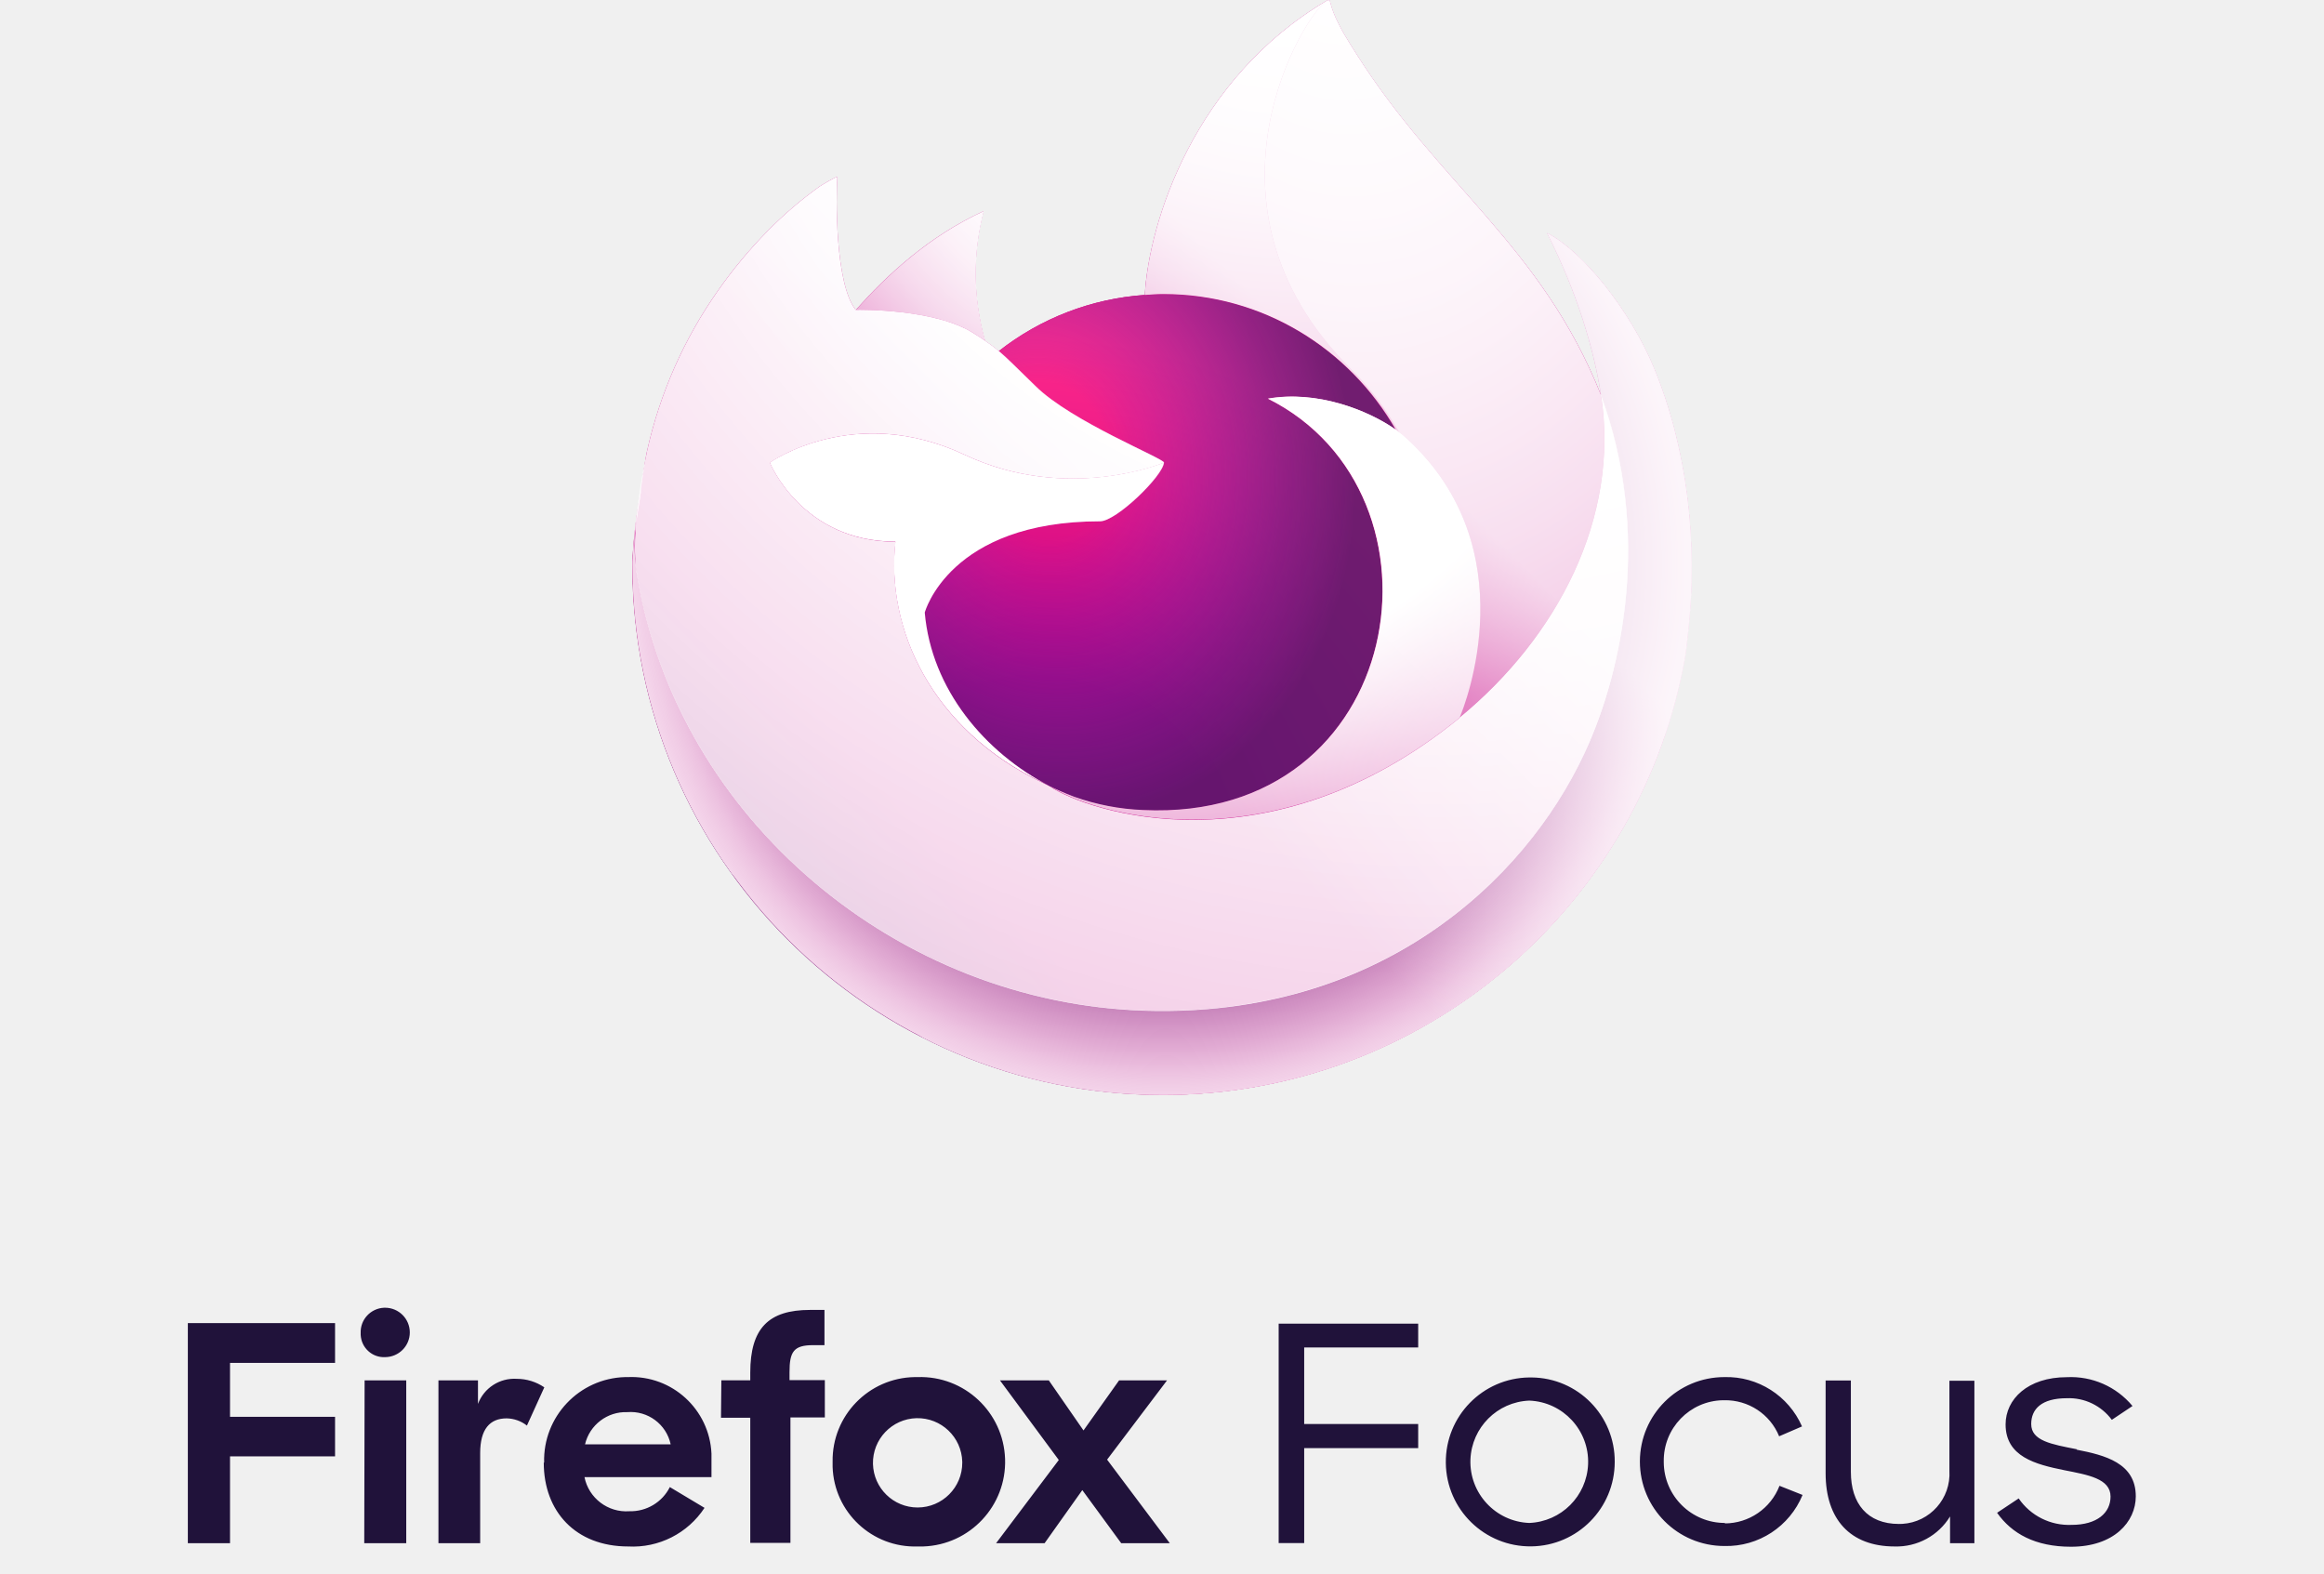
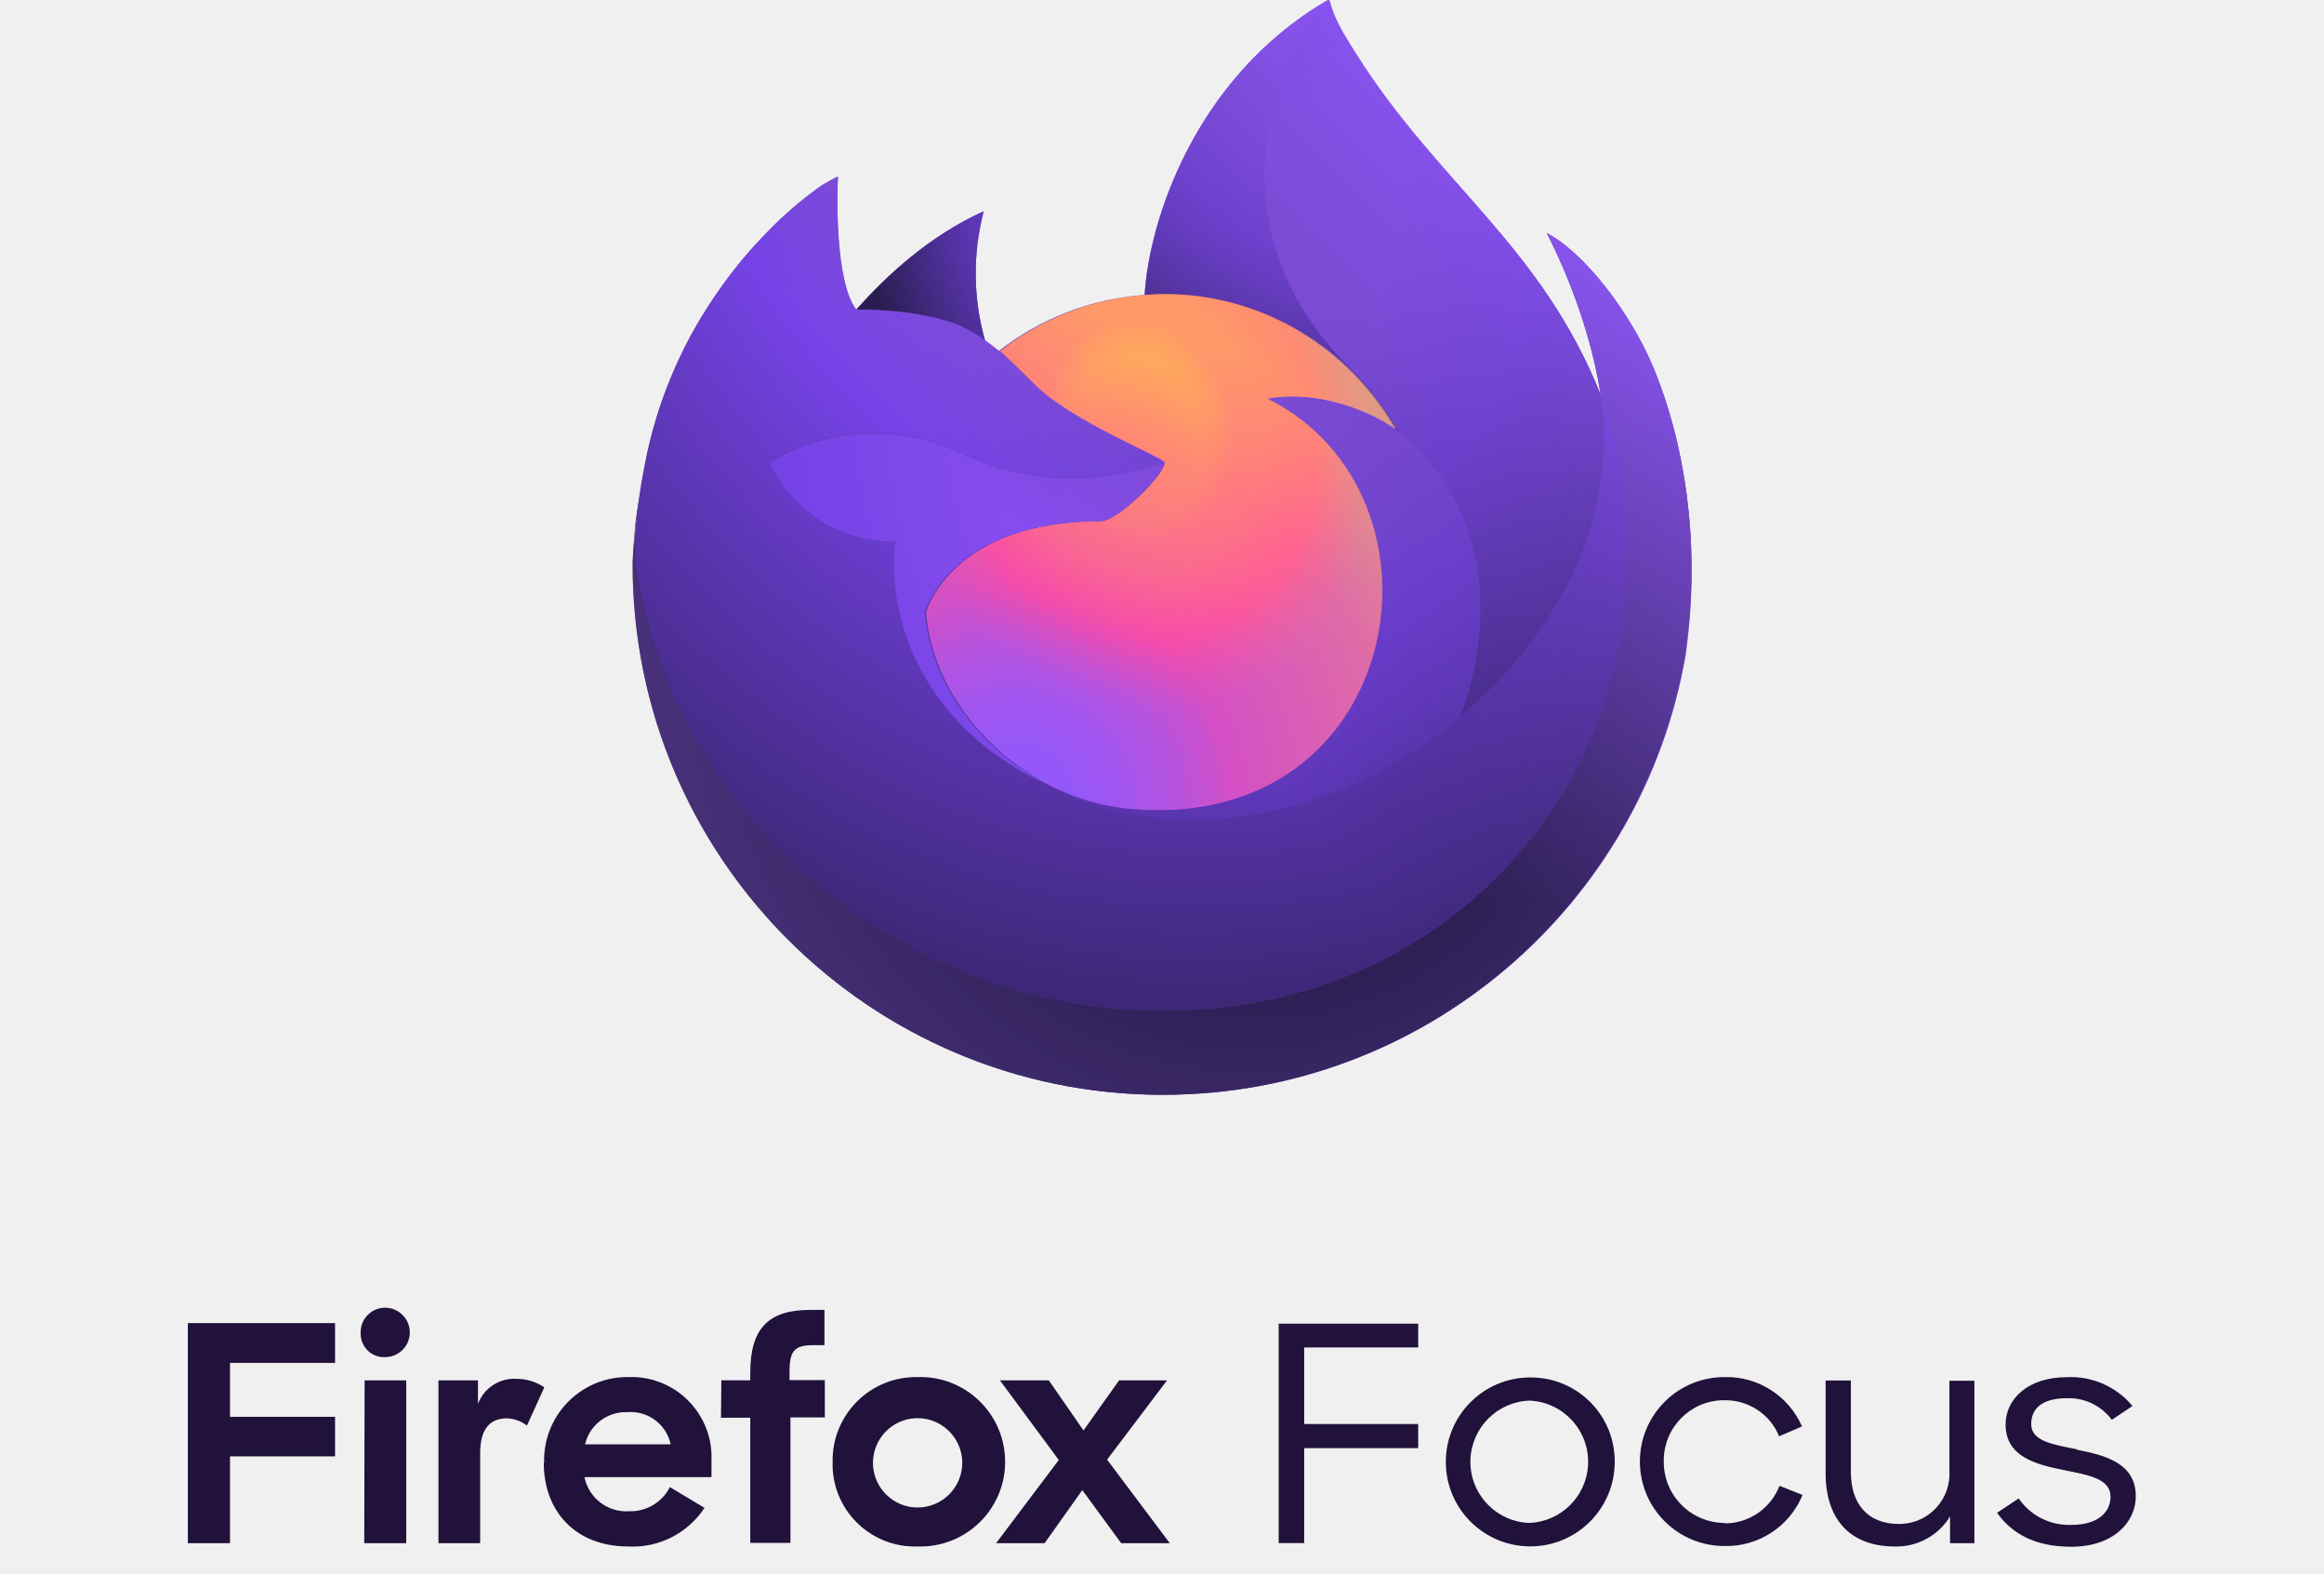
- <svg xmlns="http://www.w3.org/2000/svg" xmlns:xlink="http://www.w3.org/1999/xlink" xml:space="preserve" viewBox="0 0 254 172" width="254" height="172">
-   <path fill="#20123A" d="M20.53 144.59h16.09v4.35H25.14v5.89h11.48v4.32H25.14v9.49h-4.61v-24.05zm21.56-1.68c1.49 0 2.7 1.21 2.7 2.7 0 1.49-1.21 2.69-2.7 2.7-1.41.07-2.6-1.02-2.67-2.43v-.2c-.06-1.47 1.09-2.71 2.57-2.77h.14m-2.28 7.94h4.55v17.79h-4.59l.04-17.79zm17.74 4.94c-.63-.5-1.41-.77-2.21-.79-1.85 0-2.9 1.19-2.9 3.79v9.85h-4.56v-17.79h4.32v2.57c.66-1.75 2.38-2.86 4.25-2.74 1.07 0 2.12.33 3 .93l-1.9 4.18zm1.88 4.05c-.14-5.02 3.82-9.21 8.85-9.35h.31c4.83-.21 8.91 3.53 9.13 8.36.01.23.01.47 0 .7v1.87H63.88c.46 2.3 2.57 3.9 4.91 3.73 1.86.05 3.59-.98 4.42-2.64l3.79 2.27c-1.83 2.79-5.01 4.4-8.34 4.22-5.77 0-9.23-3.85-9.23-9.16m4.51-2h9.36c-.47-2.2-2.5-3.7-4.74-3.52-2.18-.08-4.12 1.4-4.62 3.52m14.9-7H82V150c0-4.84 2-6.85 6.53-6.85h1.58V147h-1.25c-2.11 0-2.57.72-2.57 2.93v.89h3.86v4.08h-3.76v13.71H82v-13.68h-3.2l.04-4.09zm12.16 8.9c-.08-5.03 3.94-9.17 8.97-9.25h.32c5.11-.17 9.39 3.84 9.56 8.95.17 5.11-3.84 9.39-8.95 9.56-.2.01-.41.01-.61 0-4.97.16-9.13-3.73-9.29-8.7-.01-.19-.01-.37 0-.56m14.17 0c-.07-2.69-2.3-4.82-5-4.76-2.69.07-4.82 2.3-4.76 5 .07 2.65 2.23 4.76 4.88 4.76 2.7 0 4.89-2.2 4.88-4.9v-.1m10.55-.19-6.43-8.7h5.34l3.79 5.47 3.89-5.47h5.24l-6.55 8.66 6.85 9.13h-5.31l-4.25-5.8-4.12 5.8h-5.3l6.85-9.09zm24.03 9.08h2.79v-10.38H155v-2.63h-12.46v-8.37H155v-2.6h-15.25v23.98zm27.39-18.1c-5.1.06-9.18 4.24-9.12 9.34.06 5.1 4.24 9.18 9.34 9.12 5.05-.06 9.12-4.17 9.12-9.23.04-5.06-4.03-9.19-9.09-9.23h-.25m0 15.9c-3.69-.14-6.57-3.25-6.43-6.94.14-3.49 2.93-6.29 6.43-6.43 3.69.14 6.57 3.25 6.43 6.94-.14 3.5-2.94 6.29-6.43 6.43m21.41 0c-3.68.02-6.69-2.95-6.71-6.63v-.08c-.06-3.64 2.84-6.64 6.48-6.7h.13c2.62-.05 5.01 1.51 6 3.94l2.5-1.08c-1.47-3.35-4.82-5.49-8.48-5.39-5.1 0-9.23 4.12-9.24 9.22 0 5.1 4.12 9.23 9.22 9.24h.02c3.73.09 7.12-2.13 8.54-5.58l-2.52-1c-.96 2.48-3.34 4.11-6 4.11m24.57-5.75c.18 3.02-2.12 5.62-5.14 5.8-.12.01-.25.01-.37.01-3.46 0-5.26-2.23-5.26-5.68v-10h-2.76V161c0 5 2.66 8 7.55 8 2.46.07 4.77-1.18 6.05-3.28v2.92h2.66v-17.75h-2.73v9.84zm13.94-2.35c-2.79-.55-5-.92-5-2.76 0-1.64 1.13-2.82 3.89-2.82 1.93-.08 3.77.81 4.92 2.36l2.26-1.51c-1.76-2.12-4.42-3.29-7.18-3.15-4.26 0-6.69 2.4-6.69 5.16 0 3.54 3.29 4.37 6.39 5 2.62.52 5.08.92 5.08 2.89 0 1.77-1.46 3.09-4.25 3.09-2.3.1-4.49-.99-5.79-2.89l-2.36 1.57c1.6 2.27 4.16 3.71 8.08 3.71 4.69 0 7.08-2.72 7.08-5.51 0-3.65-3.39-4.5-6.48-5.1" />
-   <linearGradient id="a" x1="173.049" x2="76.831" y1="155.448" y2="62.617" gradientTransform="matrix(1 0 0 -1 0 174)" gradientUnits="userSpaceOnUse">
-     <stop offset="0" stop-color="#c60084" />
-     <stop offset=".76" stop-color="#c60084" />
-     <stop offset="1" stop-color="#4e1a69" />
+ <svg xmlns="http://www.w3.org/2000/svg" width="254" height="172" viewBox="0 0 254 172">
+   <path fill="#20123A" d="M20.53 144.59h16.09v4.35H25.14v5.89h11.48v4.32H25.14v9.49h-4.61v-24.05zm21.56-1.68c1.49 0 2.7 1.21 2.7 2.7 0 1.49-1.21 2.69-2.7 2.7-1.41.07-2.6-1.02-2.67-2.43v-.2c-.06-1.47 1.09-2.71 2.57-2.77h.14m-2.28 7.94h4.55v17.79h-4.59l.04-17.79zm17.74 4.94c-.63-.5-1.41-.77-2.21-.79-1.85 0-2.9 1.19-2.9 3.79v9.85h-4.56v-17.79h4.32v2.57c.66-1.75 2.38-2.86 4.25-2.74 1.07 0 2.12.33 3 .93l-1.9 4.18zm1.88 4.05c-.14-5.02 3.82-9.21 8.85-9.35h.31c4.83-.21 8.91 3.53 9.13 8.36.01.23.01.47 0 .7v1.87H63.88c.46 2.3 2.57 3.9 4.91 3.73 1.86.05 3.59-.98 4.42-2.64l3.79 2.27c-1.83 2.79-5.01 4.4-8.34 4.22-5.77 0-9.23-3.85-9.23-9.16m4.51-2h9.36c-.47-2.2-2.5-3.7-4.74-3.52-2.18-.08-4.12 1.4-4.62 3.52m14.9-7H82V150c0-4.84 2-6.85 6.53-6.85h1.58V147h-1.25c-2.11 0-2.57.72-2.57 2.93v.89h3.86v4.08h-3.76v13.71H82v-13.68h-3.2l.04-4.09zm12.16 8.9c-.08-5.03 3.94-9.17 8.97-9.25h.32c5.11-.17 9.39 3.84 9.56 8.95s-3.84 9.39-8.95 9.56c-.2.01-.41.01-.61 0-4.97.16-9.13-3.73-9.29-8.7-.01-.19-.01-.37 0-.56m14.17 0c-.07-2.69-2.3-4.82-5-4.76-2.69.07-4.82 2.3-4.76 5 .07 2.65 2.23 4.76 4.88 4.76 2.7 0 4.89-2.2 4.88-4.9v-.1m10.55-.19-6.43-8.7h5.34l3.79 5.47 3.89-5.47h5.24l-6.55 8.66 6.85 9.13h-5.31l-4.25-5.8-4.12 5.8h-5.3l6.85-9.09zm24.03 9.08h2.79v-10.38H155v-2.63h-12.46v-8.37H155v-2.6h-15.25v23.98zm27.39-18.1c-5.1.06-9.18 4.24-9.12 9.34.06 5.1 4.24 9.18 9.34 9.12 5.05-.06 9.12-4.17 9.12-9.23.04-5.06-4.03-9.19-9.09-9.23h-.25m0 15.9c-3.69-.14-6.57-3.25-6.43-6.94.14-3.49 2.93-6.29 6.43-6.43 3.69.14 6.57 3.25 6.43 6.94-.14 3.5-2.94 6.29-6.43 6.43m21.41 0c-3.68.02-6.69-2.95-6.71-6.63v-.08c-.06-3.64 2.84-6.64 6.48-6.7h.13c2.62-.05 5.01 1.51 6 3.94l2.5-1.08c-1.47-3.35-4.82-5.49-8.48-5.39-5.1 0-9.23 4.12-9.24 9.22 0 5.1 4.12 9.23 9.22 9.24h.02c3.73.09 7.12-2.13 8.54-5.58l-2.52-1c-.96 2.48-3.34 4.11-6 4.11m24.57-5.75c.18 3.02-2.12 5.62-5.14 5.8-.12.01-.25.01-.37.01-3.46 0-5.26-2.23-5.26-5.68v-10h-2.76V161c0 5 2.66 8 7.55 8 2.46.07 4.77-1.18 6.05-3.28v2.92h2.66v-17.75h-2.73v9.84zm13.94-2.35c-2.79-.55-5-.92-5-2.76 0-1.64 1.13-2.82 3.89-2.82 1.93-.08 3.77.81 4.92 2.36l2.26-1.51c-1.76-2.12-4.42-3.29-7.18-3.15-4.26 0-6.69 2.4-6.69 5.16 0 3.54 3.29 4.37 6.39 5 2.62.52 5.08.92 5.08 2.89 0 1.77-1.46 3.09-4.25 3.09-2.3.1-4.49-.99-5.79-2.89l-2.36 1.57c1.6 2.27 4.16 3.71 8.08 3.71 4.69 0 7.08-2.72 7.08-5.51 0-3.65-3.39-4.5-6.48-5.1" />
+   <linearGradient id="a" x1="179.043" x2="78.807" y1="748.768" y2="811.909" gradientTransform="translate(0 -718)" gradientUnits="userSpaceOnUse">
+     <stop offset="0" stop-color="#9658f9" />
+     <stop offset=".13" stop-color="#9356f4" />
+     <stop offset=".29" stop-color="#8951e5" />
+     <stop offset=".46" stop-color="#7a49cd" />
+     <stop offset=".64" stop-color="#643dab" />
+     <stop offset=".82" stop-color="#492e81" />
+     <stop offset="1" stop-color="#291d4f" />
  </linearGradient>
-   <path fill="url(#a)" d="M180.73 40.15c-2.52-6.06-7.62-12.6-11.63-14.67 3.26 6.39 5.15 12.81 5.87 17.59 0 0 0 .03.01.1-6.55-16.34-17.67-22.92-26.74-37.27-.46-.72-.92-1.45-1.37-2.22-.25-.44-.46-.83-.64-1.21-.38-.73-.67-1.49-.87-2.28 0-.08-.05-.15-.13-.16-.04-.01-.07-.01-.11 0-.01 0-.02.01-.03.02-.01 0-.03.02-.04.02l.02-.03c-14.56 8.53-19.5 24.3-19.95 32.19-5.82.4-11.38 2.54-15.96 6.14-.48-.41-.98-.78-1.5-1.13-1.32-4.62-1.38-9.51-.16-14.16-5.95 2.71-10.59 6.99-13.95 10.78h-.03c-2.3-2.91-2.14-12.51-2.01-14.51-.03-.13-1.71.88-1.93 1.03-2.03 1.45-3.92 3.07-5.67 4.85-1.98 2.01-3.79 4.18-5.41 6.49-3.73 5.28-6.37 11.25-7.78 17.56-.03.13-.05.26-.08.38-.11.51-.5 3.06-.57 3.62v.13c-.51 2.64-.83 5.32-.96 8v.3c0 32.01 25.95 57.95 57.96 57.95 28.67 0 52.47-20.81 57.13-48.15.1-.74.18-1.49.26-2.24 1.18-9.94-.1-20.38-3.73-29.12zm-66.81 45.37c.27.13.53.27.8.4l.04.02-.84-.42zm13.26-34.96zm47.8-7.38v-.06.06z" />
-   <defs>
-     <path id="b" d="M180.73 40.15c-2.52-6.06-7.62-12.6-11.63-14.67 3.26 6.39 5.15 12.81 5.87 17.59v.11c5.47 14.83 2.49 29.91-1.8 39.11-6.64 14.25-22.72 28.86-47.89 28.15-27.17-.77-51.13-20.94-55.6-47.38-.82-4.17 0-6.28.41-9.67-.5 2.61-.69 3.36-.94 8v.3c-.01 32.01 25.94 57.95 57.95 57.95 28.67 0 52.47-20.81 57.13-48.15.1-.74.18-1.49.26-2.24 1.15-9.92-.13-20.36-3.76-29.1z" />
-   </defs>
-   <clipPath id="c">
-     <use xlink:href="#b" overflow="visible" />
-   </clipPath>
-   <g fill="#FFF" clip-path="url(#c)">
-     <path d="M68.85 25.48h116.79v94.17H68.85z" />
-     <path d="M92.34 107.03C85.99 101.87 80.18 96.08 75 89.75c-2.54-3.1-4.91-6.31-7.1-9.61h.71v-54.9h117.27v94.66h-73.1v.6c-7.25-3.79-14.1-8.3-20.44-13.47z" />
-     <path d="M125.55 66.22c-10.56-8.56-18.3-20.1-22.22-33.11-.63-2.09-1.16-4.21-1.59-6.36-.11-.54-.21-1.07-.3-1.61v.1h84.45v53.81h.95c-.53.14-1.05.28-1.58.42-1.06.27-2.13.51-3.2.72-2.14.43-4.3.76-6.47.98-18.02 1.87-36.02-3.51-50.04-14.95z" />
-   </g>
-   <radialGradient id="d" cx="-9505.143" cy="10250.57" r="19.488" gradientTransform="matrix(6.2 0 0 -6.2 59059.387 63615.199)" gradientUnits="userSpaceOnUse">
-     <stop offset=".3" stop-color="#4e1a69" />
-     <stop offset=".38" stop-color="#830e75" stop-opacity=".6" />
-     <stop offset=".46" stop-color="#b40480" stop-opacity=".24" />
-     <stop offset=".5" stop-color="#c60084" stop-opacity=".1" />
+   <path fill="url(#a)" d="M180.69 40.14c-2.53-6.05-7.62-12.6-11.63-14.66 3.26 6.38 5.14 12.79 5.87 17.58v.09c-6.55-16.32-17.67-22.9-26.74-37.23-.46-.73-.91-1.45-1.37-2.23-.25-.43-.45-.82-.63-1.2-.37-.73-.67-1.49-.87-2.29 0-.04-.01-.07-.03-.1-.03-.03-.06-.04-.09-.04-.03-.01-.07-.01-.1 0l-.03.01c-.01 0-.03.01-.04.01l.01-.03c-14.56 8.52-19.49 24.29-19.94 32.18-5.81.4-11.37 2.54-15.95 6.14-.48-.4-.99-.78-1.49-1.14-1.32-4.62-1.37-9.51-.16-14.15-5.95 2.71-10.58 6.99-13.94 10.78h.01c-2.3-2.91-2.14-12.51-2-14.51-.03-.12-1.72.88-1.93 1.03-2.03 1.45-3.92 3.06-5.66 4.86-1.99 2-3.8 4.18-5.41 6.49-3.74 5.28-6.38 11.24-7.79 17.55-.03.12-.04.25-.07.39-.1.51-.51 3.06-.57 3.62v.12c-.51 2.63-.82 5.31-.94 8v.3c0 32 25.93 57.93 57.93 57.93 28.65 0 52.44-20.8 57.11-48.12.1-.73.18-1.48.27-2.23 1.1-9.97-.2-20.42-3.82-29.15zm-66.77 45.35c.27.13.52.27.81.39l.04.03c-.29-.14-.57-.29-.85-.42zm61.03-42.31v-.06.06z" />
+   <radialGradient id="b" cx="-625.427" cy="31.104" r="1.993" gradientTransform="matrix(-23.5301 55.8694 -59 -24.8486 -12716.594 35734.168)" gradientUnits="userSpaceOnUse">
+     <stop offset="0" stop-color="#9658f9" />
+     <stop offset=".65" stop-color="#291d4f" />
  </radialGradient>
-   <path fill="url(#d)" d="M180.73 40.15c-2.52-6.06-7.62-12.6-11.63-14.67 3.26 6.39 5.15 12.81 5.87 17.59v.11c5.47 14.83 2.49 29.91-1.8 39.11-6.64 14.25-22.72 28.86-47.89 28.15-27.17-.77-51.13-20.94-55.6-47.38-.82-4.17 0-6.28.41-9.67-.5 2.61-.69 3.36-.94 8v.3c-.01 32.01 25.94 57.95 57.95 57.95 28.67 0 52.47-20.81 57.13-48.15.1-.74.18-1.49.26-2.24 1.15-9.92-.13-20.36-3.76-29.1z" />
-   <radialGradient id="e" cx="-9502.975" cy="10262.793" r="14.116" gradientTransform="matrix(6.2 0 0 -6.2 59059.387 63615.199)" gradientUnits="userSpaceOnUse">
-     <stop offset=".17" stop-color="#fff" />
-     <stop offset=".25" stop-color="#fefbfd" />
-     <stop offset=".32" stop-color="#fcf0f8" />
-     <stop offset=".39" stop-color="#f7ddee" />
-     <stop offset=".45" stop-color="#f1c2e1" />
-     <stop offset=".52" stop-color="#e99fd1" />
-     <stop offset=".59" stop-color="#e074bc" />
-     <stop offset=".65" stop-color="#d543a4" />
-     <stop offset=".71" stop-color="#ca138d" />
-     <stop offset=".86" stop-color="#4e1a69" />
+   <path fill="url(#b)" d="M180.69 40.14c-2.53-6.05-7.62-12.6-11.63-14.66 3.26 6.38 5.14 12.79 5.87 17.58v.12c5.47 14.81 2.48 29.89-1.81 39.1-6.64 14.24-22.72 28.84-47.86 28.14-27.17-.78-51.11-20.94-55.58-47.36-.82-4.17 0-6.28.4-9.65-.49 2.6-.69 3.36-.94 8v.3c0 32 25.93 57.93 57.93 57.93 28.65 0 52.44-20.8 57.11-48.12.1-.75.18-1.48.27-2.23 1.16-9.97-.14-20.42-3.76-29.15z" />
+   <radialGradient id="c" cx="-618.88" cy="57.709" r="1.993" gradientTransform="translate(37612.008 -3420.211) scale(60.5531)" gradientUnits="userSpaceOnUse">
+     <stop offset=".25" stop-color="#ab71ff" stop-opacity="0" />
+     <stop offset=".42" stop-color="#9462e0" stop-opacity=".18" />
+     <stop offset=".73" stop-color="#573b8d" stop-opacity=".65" />
+     <stop offset=".94" stop-color="#291d4f" />
  </radialGradient>
-   <path fill="url(#e)" d="M152.56 46.96c.13.09.24.18.36.27-1.46-2.58-3.27-4.95-5.38-7.02-18.02-18.02-4.72-39.07-2.48-40.13l.02-.03c-14.56 8.53-19.5 24.3-19.95 32.19.68-.05 1.35-.1 2.04-.1 10.86-.01 20.32 5.97 25.39 14.82z" />
-   <radialGradient id="f" cx="-9507.479" cy="10245.312" r="9.278" gradientTransform="matrix(6.2 0 0 -6.2 59059.387 63615.199)" gradientUnits="userSpaceOnUse">
-     <stop offset=".35" stop-color="#c60084" />
-     <stop offset=".4" stop-color="#cb0384" />
-     <stop offset="1" stop-color="#ff298a" />
+   <path fill="url(#c)" d="M180.69 40.14c-2.53-6.05-7.62-12.6-11.63-14.66 3.26 6.38 5.14 12.79 5.87 17.58v.12c5.47 14.81 2.48 29.89-1.81 39.1-6.64 14.24-22.72 28.84-47.86 28.14-27.17-.78-51.11-20.94-55.58-47.36-.82-4.17 0-6.28.4-9.65-.49 2.6-.69 3.36-.94 8v.3c0 32 25.93 57.93 57.93 57.93 28.65 0 52.44-20.8 57.11-48.12.1-.75.18-1.48.27-2.23 1.16-9.97-.14-20.42-3.76-29.15z" />
+   <radialGradient id="d" cx="-614.068" cy="61.324" r="1.993" gradientTransform="translate(27031.445 -2686.845) scale(43.7736)" gradientUnits="userSpaceOnUse">
+     <stop offset=".18" stop-color="#9658f9" />
+     <stop offset=".33" stop-color="#7e48ea" />
+     <stop offset=".37" stop-color="#7542e5" />
+     <stop offset=".41" stop-color="#6a3dd0" />
+     <stop offset=".48" stop-color="#5332a2" />
+     <stop offset=".56" stop-color="#41297e" />
+     <stop offset=".63" stop-color="#342264" />
+     <stop offset=".69" stop-color="#2c1e54" />
+     <stop offset=".74" stop-color="#291d4f" />
  </radialGradient>
-   <path fill="url(#f)" d="M127.2 50.56c-.09 1.45-5.19 6.42-6.97 6.42-16.48 0-19.16 9.97-19.16 9.97.72 8.4 6.57 15.31 13.65 18.97.32.17.65.32.96.47.57.24 1.14.48 1.7.7 2.43.86 4.97 1.34 7.54 1.45 28.89 1.36 34.49-34.54 13.64-44.96 5.34-.93 10.88 1.22 13.97 3.39-5.06-8.86-14.53-14.83-25.4-14.83-.69 0-1.36.06-2.04.1-5.81.4-11.37 2.54-15.95 6.15.89.75 1.88 1.75 3.98 3.82 3.97 3.87 14.06 7.88 14.08 8.35z" />
-   <radialGradient id="g" cx="-9504.945" cy="10251.668" r="5.591" gradientTransform="matrix(6.03 -1.46 -1.71 -7.06 74959.578 58549.281)" gradientUnits="userSpaceOnUse">
-     <stop offset=".21" stop-color="#592acb" stop-opacity="0" />
-     <stop offset=".28" stop-color="#5828c0" stop-opacity=".09" />
-     <stop offset=".75" stop-color="#511e81" stop-opacity=".6" />
-     <stop offset=".97" stop-color="#4e1a69" stop-opacity=".8" />
+   <path fill="url(#d)" d="m152.55 46.96.36.27c-1.45-2.59-3.26-4.95-5.38-7.02C129.52 22.2 142.81 1.16 145.05.1l.01-.03c-14.56 8.52-19.49 24.29-19.94 32.18.67-.04 1.35-.1 2.03-.1 10.87-.02 20.33 5.95 25.4 14.81z" />
+   <radialGradient id="e" cx="-606.025" cy="70.815" r="1.993" gradientTransform="translate(17598.797 -1955.059) scale(28.8575)" gradientUnits="userSpaceOnUse">
+     <stop offset=".07" stop-color="#9358fc" />
+     <stop offset=".13" stop-color="#9857f8" />
+     <stop offset=".21" stop-color="#a755eb" />
+     <stop offset=".3" stop-color="#bf52d7" />
+     <stop offset=".39" stop-color="#e14eba" />
+     <stop offset=".42" stop-color="#ef4caf" />
+     <stop offset=".74" stop-color="#ff7583" />
+     <stop offset=".97" stop-color="#ffb753" />
  </radialGradient>
-   <path fill="url(#g)" d="M127.2 50.56c-.09 1.45-5.19 6.42-6.97 6.42-16.48 0-19.16 9.97-19.16 9.97.72 8.4 6.57 15.31 13.65 18.97.32.17.65.32.96.47.57.24 1.14.48 1.7.7 2.43.86 4.97 1.34 7.54 1.45 28.89 1.36 34.49-34.54 13.64-44.96 5.34-.93 10.88 1.22 13.97 3.39-5.06-8.86-14.53-14.83-25.4-14.83-.69 0-1.36.06-2.04.1-5.81.4-11.37 2.54-15.95 6.15.89.75 1.88 1.75 3.98 3.82 3.97 3.87 14.06 7.88 14.08 8.35z" />
-   <radialGradient id="h" cx="-9505.569" cy="10259.168" r="6.676" gradientTransform="matrix(6.2 0 0 -6.2 59059.387 63615.199)" gradientUnits="userSpaceOnUse">
-     <stop offset=".43" stop-color="#fff" />
-     <stop offset=".52" stop-color="#fff" stop-opacity=".97" />
-     <stop offset=".66" stop-color="#fff" stop-opacity=".9" />
-     <stop offset=".82" stop-color="#fff" stop-opacity=".78" />
-     <stop offset=".99" stop-color="#fff" stop-opacity=".61" />
-     <stop offset="1" stop-color="#fff" stop-opacity=".6" />
+   <path fill="url(#e)" d="M127.32 50.55c-.09 1.43-5.19 6.41-6.96 6.41-16.47 0-19.15 9.97-19.15 9.97.73 8.4 6.58 15.3 13.65 18.97.33.16.64.31.97.46.57.25 1.14.48 1.7.7 2.42.85 4.96 1.35 7.53 1.45 28.87 1.36 34.46-34.52 13.63-44.94 5.34-.93 10.88 1.23 13.97 3.39-5.07-8.85-14.53-14.83-25.38-14.83-.69 0-1.37.06-2.03.1-5.81.4-11.37 2.54-15.95 6.14.88.75 1.88 1.75 3.98 3.81 3.92 3.88 14.01 7.89 14.04 8.37z" />
+   <radialGradient id="f" cx="-595.725" cy="93.328" r="1.993" gradientTransform="matrix(14.8399 -3.6717 4.3134 17.4334 8562.234 -3767.088)" gradientUnits="userSpaceOnUse">
+     <stop offset=".22" stop-color="#ffb653" stop-opacity=".3" />
+     <stop offset=".34" stop-color="#ff807a" stop-opacity=".5" />
+     <stop offset=".44" stop-color="#ff7781" stop-opacity=".48" />
+     <stop offset=".57" stop-color="#ff5c94" stop-opacity=".43" />
+     <stop offset=".64" stop-color="#ff4aa2" stop-opacity=".4" />
+     <stop offset=".86" stop-color="#9658f9" stop-opacity=".3" />
  </radialGradient>
-   <path fill="url(#h)" d="M106.47 36.45c.47.3.86.56 1.21.79-1.32-4.62-1.38-9.51-.16-14.16-5.95 2.71-10.59 6.99-13.95 10.78.27 0 8.67-.15 12.9 2.59z" />
-   <radialGradient id="i" cx="-9500.324" cy="10263.401" r="28.479" gradientTransform="matrix(6.2 0 0 -6.2 59059.387 63615.199)" gradientUnits="userSpaceOnUse">
-     <stop offset=".41" stop-color="#fff" />
-     <stop offset="1" stop-color="#fff" stop-opacity=".7" />
+   <path fill="url(#f)" d="M127.32 50.55c-.09 1.43-5.19 6.41-6.96 6.41-16.47 0-19.15 9.97-19.15 9.97.73 8.4 6.58 15.3 13.65 18.97.33.16.64.31.97.46.57.25 1.14.48 1.7.7 2.42.85 4.96 1.35 7.53 1.45 28.87 1.36 34.46-34.52 13.63-44.94 5.34-.93 10.88 1.23 13.97 3.39-5.07-8.85-14.53-14.83-25.38-14.83-.69 0-1.37.06-2.03.1-5.81.4-11.37 2.54-15.95 6.14.88.75 1.88 1.75 3.98 3.81 3.92 3.88 14.01 7.89 14.04 8.37z" />
+   <radialGradient id="g" cx="-595.657" cy="78.876" r="1.993" gradientTransform="translate(12491.64 -1616.216) scale(20.7439)" gradientUnits="userSpaceOnUse">
+     <stop offset=".03" stop-color="#9658f9" />
+     <stop offset=".62" stop-color="#7542e5" />
+     <stop offset=".72" stop-color="#6339c2" />
+     <stop offset=".93" stop-color="#37246b" />
+     <stop offset="1" stop-color="#291d4f" />
  </radialGradient>
-   <path fill="url(#i)" d="M69.67 63.08c4.47 26.43 28.43 46.61 55.62 47.38 25.17.72 41.24-13.9 47.89-28.15 4.29-9.21 7.27-24.29 1.8-39.11v-.11c0 .01 0 .03.01.1 2.05 13.42-4.77 26.43-15.45 35.21l-.03.07c-20.8 16.94-40.71 10.22-44.74 7.48-.28-.14-.56-.27-.84-.42-12.12-5.8-17.13-16.86-16.05-26.33-10.24 0-13.73-8.64-13.73-8.64s9.19-6.56 21.31-.85c11.22 5.28 21.76.86 21.76.85-.02-.47-10.11-4.48-14.04-8.36-2.12-2.07-3.12-3.07-4.01-3.83-.48-.41-.98-.78-1.5-1.13-.34-.24-.72-.48-1.21-.79-4.23-2.75-12.64-2.6-12.91-2.59h-.03c-2.3-2.91-2.14-12.51-2.01-14.51-.03-.13-1.71.88-1.93 1.03-2.03 1.45-3.92 3.07-5.67 4.85-1.98 2.01-3.79 4.18-5.41 6.49-3.73 5.28-6.37 11.25-7.78 17.56-.01.13-2.07 9.13-1.05 13.8z" />
-   <radialGradient id="j" cx="-9458.899" cy="10321.354" r="22.049" gradientTransform="matrix(.65 6.17 4.05 -.43 -35507.98 62782.508)" gradientUnits="userSpaceOnUse">
-     <stop offset="0" stop-color="#fff" />
-     <stop offset=".12" stop-color="#fefcfe" />
-     <stop offset=".21" stop-color="#fcf2f9" />
-     <stop offset=".29" stop-color="#f9e2f1" />
-     <stop offset=".37" stop-color="#f3cbe6" />
-     <stop offset=".44" stop-color="#edaed8" />
-     <stop offset=".51" stop-color="#e58ac6" />
-     <stop offset=".58" stop-color="#db5fb2" />
-     <stop offset=".64" stop-color="#d02e9a" />
-     <stop offset=".69" stop-color="#c60084" />
+   <path fill="url(#g)" d="M106.47 36.45c.46.3.85.55 1.2.79-1.32-4.62-1.37-9.51-.16-14.15-5.95 2.71-10.58 6.99-13.94 10.78.27 0 8.69-.17 12.9 2.58z" />
+   <radialGradient id="h" cx="-625.397" cy="33.057" r="1.993" gradientTransform="matrix(-18.9321 82.9278 -65.0914 -14.8601 -9546.41 52323.809)" gradientUnits="userSpaceOnUse">
+     <stop offset=".2" stop-color="#ab71ff" />
+     <stop offset=".29" stop-color="#a46bfc" />
+     <stop offset=".41" stop-color="#9059f2" />
+     <stop offset=".54" stop-color="#7542e5" />
+     <stop offset=".64" stop-color="#6239bf" />
+     <stop offset=".94" stop-color="#291d4f" />
  </radialGradient>
-   <path fill="url(#j)" d="M147.54 40.21c2.12 2.08 3.93 4.44 5.38 7.02.3.23.59.47.87.72 13.14 12.11 6.26 29.23 5.74 30.45 10.67-8.79 17.5-21.8 15.45-35.21-6.55-16.36-17.67-22.95-26.74-37.29-.46-.72-.92-1.45-1.37-2.22-.25-.44-.46-.83-.64-1.21-.38-.73-.67-1.49-.87-2.28 0-.08-.05-.15-.13-.16-.04-.01-.07-.01-.11 0-.01 0-.02.01-.03.02-.01 0-.03.02-.04.02-2.23 1.08-15.53 22.12 2.49 40.14z" />
-   <radialGradient id="k" cx="-9505.727" cy="10256.696" r="22.905" gradientTransform="matrix(6.2 0 0 -6.2 59059.387 63615.199)" gradientUnits="userSpaceOnUse">
-     <stop offset=".36" stop-color="#fff" />
-     <stop offset=".74" stop-color="#c60084" />
-     <stop offset=".83" stop-color="#4e1a69" />
+   <path fill="url(#h)" d="M69.69 63.06c4.47 26.41 28.41 46.59 55.6 47.35 25.15.72 41.23-13.88 47.86-28.14 4.29-9.21 7.26-24.27 1.81-39.1v-.12.09c2.05 13.42-4.77 26.41-15.44 35.2l-.03.07c-20.79 16.93-40.68 10.21-44.72 7.46-.27-.13-.55-.27-.84-.42-12.12-5.8-17.13-16.84-16.05-26.3-10.24 0-13.72-8.64-13.72-8.64s9.19-6.55 21.3-.85c11.22 5.28 21.75.85 21.75.85-.01-.48-10.1-4.48-14.03-8.35-2.11-2.06-3.09-3.06-3.98-3.81-.48-.4-.99-.78-1.49-1.14-.34-.24-.73-.49-1.2-.79-4.23-2.75-12.63-2.6-12.9-2.59h-.01c-2.3-2.91-2.14-12.51-2-14.51-.03-.12-1.72.88-1.93 1.03-2.03 1.45-3.92 3.06-5.66 4.86-1.99 2-3.8 4.18-5.41 6.49-3.74 5.28-6.38 11.24-7.79 17.55-.09.15-2.13 9.14-1.12 13.81z" />
+   <radialGradient id="i" cx="-619.329" cy="30.454" r="1.993" gradientTransform="matrix(6.8048 64.4667 -42.375 4.4729 5650.386 39811.625)" gradientUnits="userSpaceOnUse">
+     <stop offset=".09" stop-color="#9658f9" />
+     <stop offset=".14" stop-color="#8c51f3" />
+     <stop offset=".26" stop-color="#7542e5" />
+     <stop offset=".29" stop-color="#6e3ed6" />
+     <stop offset=".4" stop-color="#5533a6" />
+     <stop offset=".5" stop-color="#422980" />
+     <stop offset=".59" stop-color="#342365" />
+     <stop offset=".67" stop-color="#2c1e55" />
+     <stop offset=".74" stop-color="#291d4f" />
  </radialGradient>
-   <path fill="url(#k)" d="M153.78 47.94c-.28-.26-.57-.5-.87-.72l-.36-.27c-3.09-2.17-8.64-4.32-13.97-3.39 20.85 10.42 15.25 46.31-13.64 44.96-2.57-.1-5.11-.59-7.54-1.45-.57-.21-1.14-.45-1.7-.7-.33-.15-.65-.3-.96-.47l.04.02c4.03 2.75 23.93 9.47 44.74-7.48l.03-.07c.51-1.2 7.38-18.32-5.77-30.43z" />
-   <radialGradient id="l" cx="-9501.559" cy="10255.244" r="19.461" gradientTransform="matrix(6.2 0 0 -6.2 59059.387 63615.199)" gradientUnits="userSpaceOnUse">
-     <stop offset=".09" stop-color="#fff" />
-     <stop offset=".62" stop-color="#fff" />
+   <path fill="url(#i)" d="M147.53 40.2c2.11 2.08 3.92 4.44 5.38 7.02.31.24.61.48.87.7 13.14 12.11 6.25 29.22 5.74 30.44 10.67-8.8 17.5-21.79 15.44-35.2-6.55-16.35-17.65-22.93-26.72-37.26-.46-.73-.91-1.45-1.37-2.23-.25-.43-.46-.82-.64-1.2-.37-.73-.67-1.49-.87-2.29 0-.04-.01-.07-.03-.1-.03-.03-.06-.04-.09-.04-.03-.01-.07-.01-.1 0l-.03.01c-.01 0-.03.01-.04.01-2.26 1.09-15.55 22.14 2.46 40.14z" />
+   <radialGradient id="j" cx="-617.738" cy="58.482" r="1.993" gradientTransform="translate(34262.734 -3195.685) scale(55.2472)" gradientUnits="userSpaceOnUse">
+     <stop offset="0" stop-color="#9658f9" />
+     <stop offset=".12" stop-color="#9155f6" />
+     <stop offset=".25" stop-color="#834cee" />
+     <stop offset=".34" stop-color="#7542e5" />
+     <stop offset=".78" stop-color="#291d4f" />
  </radialGradient>
-   <path fill="url(#l)" d="M101.07 66.94s2.67-9.97 19.16-9.97c1.78 0 6.88-4.97 6.97-6.42 0 0-10.54 4.43-21.76-.85-12.12-5.7-21.31.85-21.31.85s3.49 8.64 13.73 8.64c-1.07 9.48 3.94 20.52 16.07 26.32.27.13.53.27.8.4-7.08-3.66-12.93-10.57-13.66-18.97z" />
-   <linearGradient id="m" x1="171.889" x2="90.025" y1="155.941" y2="74.075" gradientTransform="matrix(1 0 0 -1 0 174)" gradientUnits="userSpaceOnUse">
-     <stop offset=".3" stop-color="#fff" stop-opacity=".8" />
-     <stop offset=".38" stop-color="#fff" stop-opacity=".63" />
-     <stop offset=".57" stop-color="#fff" stop-opacity=".22" />
-     <stop offset=".66" stop-color="#fff" stop-opacity="0" />
+   <path fill="url(#j)" d="M153.78 47.93c-.25-.22-.55-.46-.87-.7l-.36-.27c-3.09-2.17-8.62-4.32-13.97-3.39 20.83 10.42 15.24 46.29-13.63 44.94-2.57-.1-5.11-.6-7.53-1.45-.57-.21-1.14-.45-1.7-.7-.33-.15-.66-.3-.97-.46l.04.03c4.04 2.75 23.93 9.46 44.72-7.46l.03-.07c.48-1.25 7.36-18.36-5.76-30.47z" />
+   <radialGradient id="k" cx="-618.619" cy="57.481" r="1.993" gradientTransform="translate(37492.957 -3426.876) scale(60.3433)" gradientUnits="userSpaceOnUse">
+     <stop offset=".19" stop-color="#9658f9" />
+     <stop offset=".49" stop-color="#834bed" />
+     <stop offset=".66" stop-color="#7542e5" />
+     <stop offset=".7" stop-color="#6b3dd2" />
+     <stop offset=".79" stop-color="#52319f" />
+     <stop offset=".91" stop-color="#291d4f" />
+   </radialGradient>
+   <path fill="url(#k)" d="M101.08 66.93s2.68-9.97 19.15-9.97c1.78 0 6.87-4.96 6.96-6.41 0 0-10.54 4.42-21.75-.85-12.11-5.69-21.3.85-21.3.85s3.5 8.64 13.72 8.64c-1.08 9.48 3.93 20.51 16.05 26.3.27.13.52.27.81.39-7.07-3.65-12.91-10.57-13.64-18.95z" />
+   <linearGradient id="l" x1="171.892" x2="90.069" y1="736.099" y2="817.922" gradientTransform="translate(0 -718)" gradientUnits="userSpaceOnUse">
+     <stop offset="0" stop-color="#9059ff" stop-opacity=".9" />
+     <stop offset=".61" stop-color="#291d4f" stop-opacity="0" />
  </linearGradient>
-   <path fill="url(#m)" d="M180.73 40.15c-2.52-6.06-7.62-12.6-11.63-14.67 3.26 6.39 5.15 12.81 5.87 17.59 0 0 0 .03.01.1-6.55-16.34-17.67-22.92-26.74-37.27-.46-.72-.92-1.45-1.37-2.22-.25-.44-.46-.83-.64-1.21-.38-.73-.67-1.49-.87-2.28 0-.08-.05-.15-.13-.16-.04-.01-.07-.01-.11 0-.01 0-.02.01-.03.02-.01 0-.03.02-.04.02l.02-.03c-14.56 8.53-19.5 24.3-19.95 32.19.68-.05 1.35-.1 2.04-.1 10.87 0 20.33 5.97 25.4 14.83-3.09-2.17-8.64-4.32-13.97-3.39 20.85 10.42 15.25 46.31-13.64 44.96-2.57-.1-5.11-.59-7.54-1.45-.57-.21-1.14-.45-1.7-.7-.33-.15-.65-.3-.96-.47l.04.02c-.28-.14-.56-.27-.84-.42.27.13.53.27.8.4-7.08-3.66-12.92-10.57-13.65-18.97 0 0 2.67-9.97 19.16-9.97 1.78 0 6.88-4.97 6.97-6.42-.02-.47-10.11-4.48-14.04-8.36-2.12-2.08-3.11-3.08-4.01-3.83-.48-.41-.98-.78-1.5-1.13-1.32-4.62-1.38-9.51-.16-14.16-5.95 2.71-10.59 6.99-13.95 10.78h-.03c-2.3-2.91-2.14-12.51-2.01-14.51-.03-.13-1.71.88-1.93 1.03-2.03 1.45-3.92 3.07-5.67 4.85-1.98 2.01-3.79 4.18-5.41 6.49-3.73 5.28-6.37 11.25-7.78 17.56-.03.13-.05.26-.08.38-.11.51-.6 3.1-.67 3.65 0 .04 0-.04 0 0-.45 2.68-.74 5.38-.86 8.09v.3c0 32.01 25.95 57.95 57.96 57.95 28.67 0 52.47-20.81 57.13-48.15.1-.74.18-1.49.26-2.24 1.16-9.92-.12-20.36-3.75-29.1zm-5.75 2.98v.06-.06z" />
+   <path fill="url(#l)" d="M180.69 40.14c-2.53-6.05-7.62-12.6-11.63-14.66 3.26 6.38 5.14 12.79 5.87 17.58v.09c-6.55-16.32-17.67-22.9-26.74-37.23-.46-.73-.91-1.45-1.37-2.23-.25-.43-.45-.82-.63-1.2-.37-.73-.67-1.49-.87-2.29 0-.04-.01-.07-.03-.1-.03-.03-.06-.04-.09-.04-.03-.01-.07-.01-.1 0l-.03.01c-.01 0-.03.01-.04.01l.01-.03c-14.56 8.52-19.49 24.29-19.94 32.18.67-.04 1.35-.1 2.03-.1 10.87 0 20.33 5.98 25.38 14.83-3.09-2.17-8.62-4.32-13.97-3.39 20.83 10.42 15.24 46.29-13.63 44.94-2.57-.1-5.11-.6-7.53-1.45-.57-.21-1.14-.45-1.7-.7-.33-.15-.66-.3-.97-.46l.04.03c-.27-.13-.55-.27-.84-.42.27.13.52.27.81.39-7.07-3.66-12.93-10.57-13.65-18.95 0 0 2.68-9.97 19.15-9.97 1.78 0 6.87-4.96 6.96-6.41-.01-.48-10.1-4.48-14.03-8.35-2.11-2.06-3.09-3.06-3.98-3.81-.48-.4-.99-.78-1.49-1.14-1.32-4.62-1.37-9.51-.16-14.15-5.95 2.71-10.58 6.99-13.94 10.78-2.3-2.91-2.14-12.51-2-14.51-.03-.12-1.72.88-1.93 1.03-2.03 1.45-3.92 3.06-5.66 4.86-1.99 2-3.8 4.18-5.41 6.49-3.74 5.28-6.38 11.24-7.79 17.55-.03.12-.04.25-.07.39-.1.51-.6 3.09-.67 3.65-.45 2.68-.73 5.38-.85 8.09v.3c0 32 25.93 57.93 57.93 57.93 28.65 0 52.44-20.8 57.11-48.12.1-.73.18-1.48.27-2.23 1.1-10.01-.2-20.46-3.82-29.19zm-5.74 2.98v.06-.06z" />
</svg>
